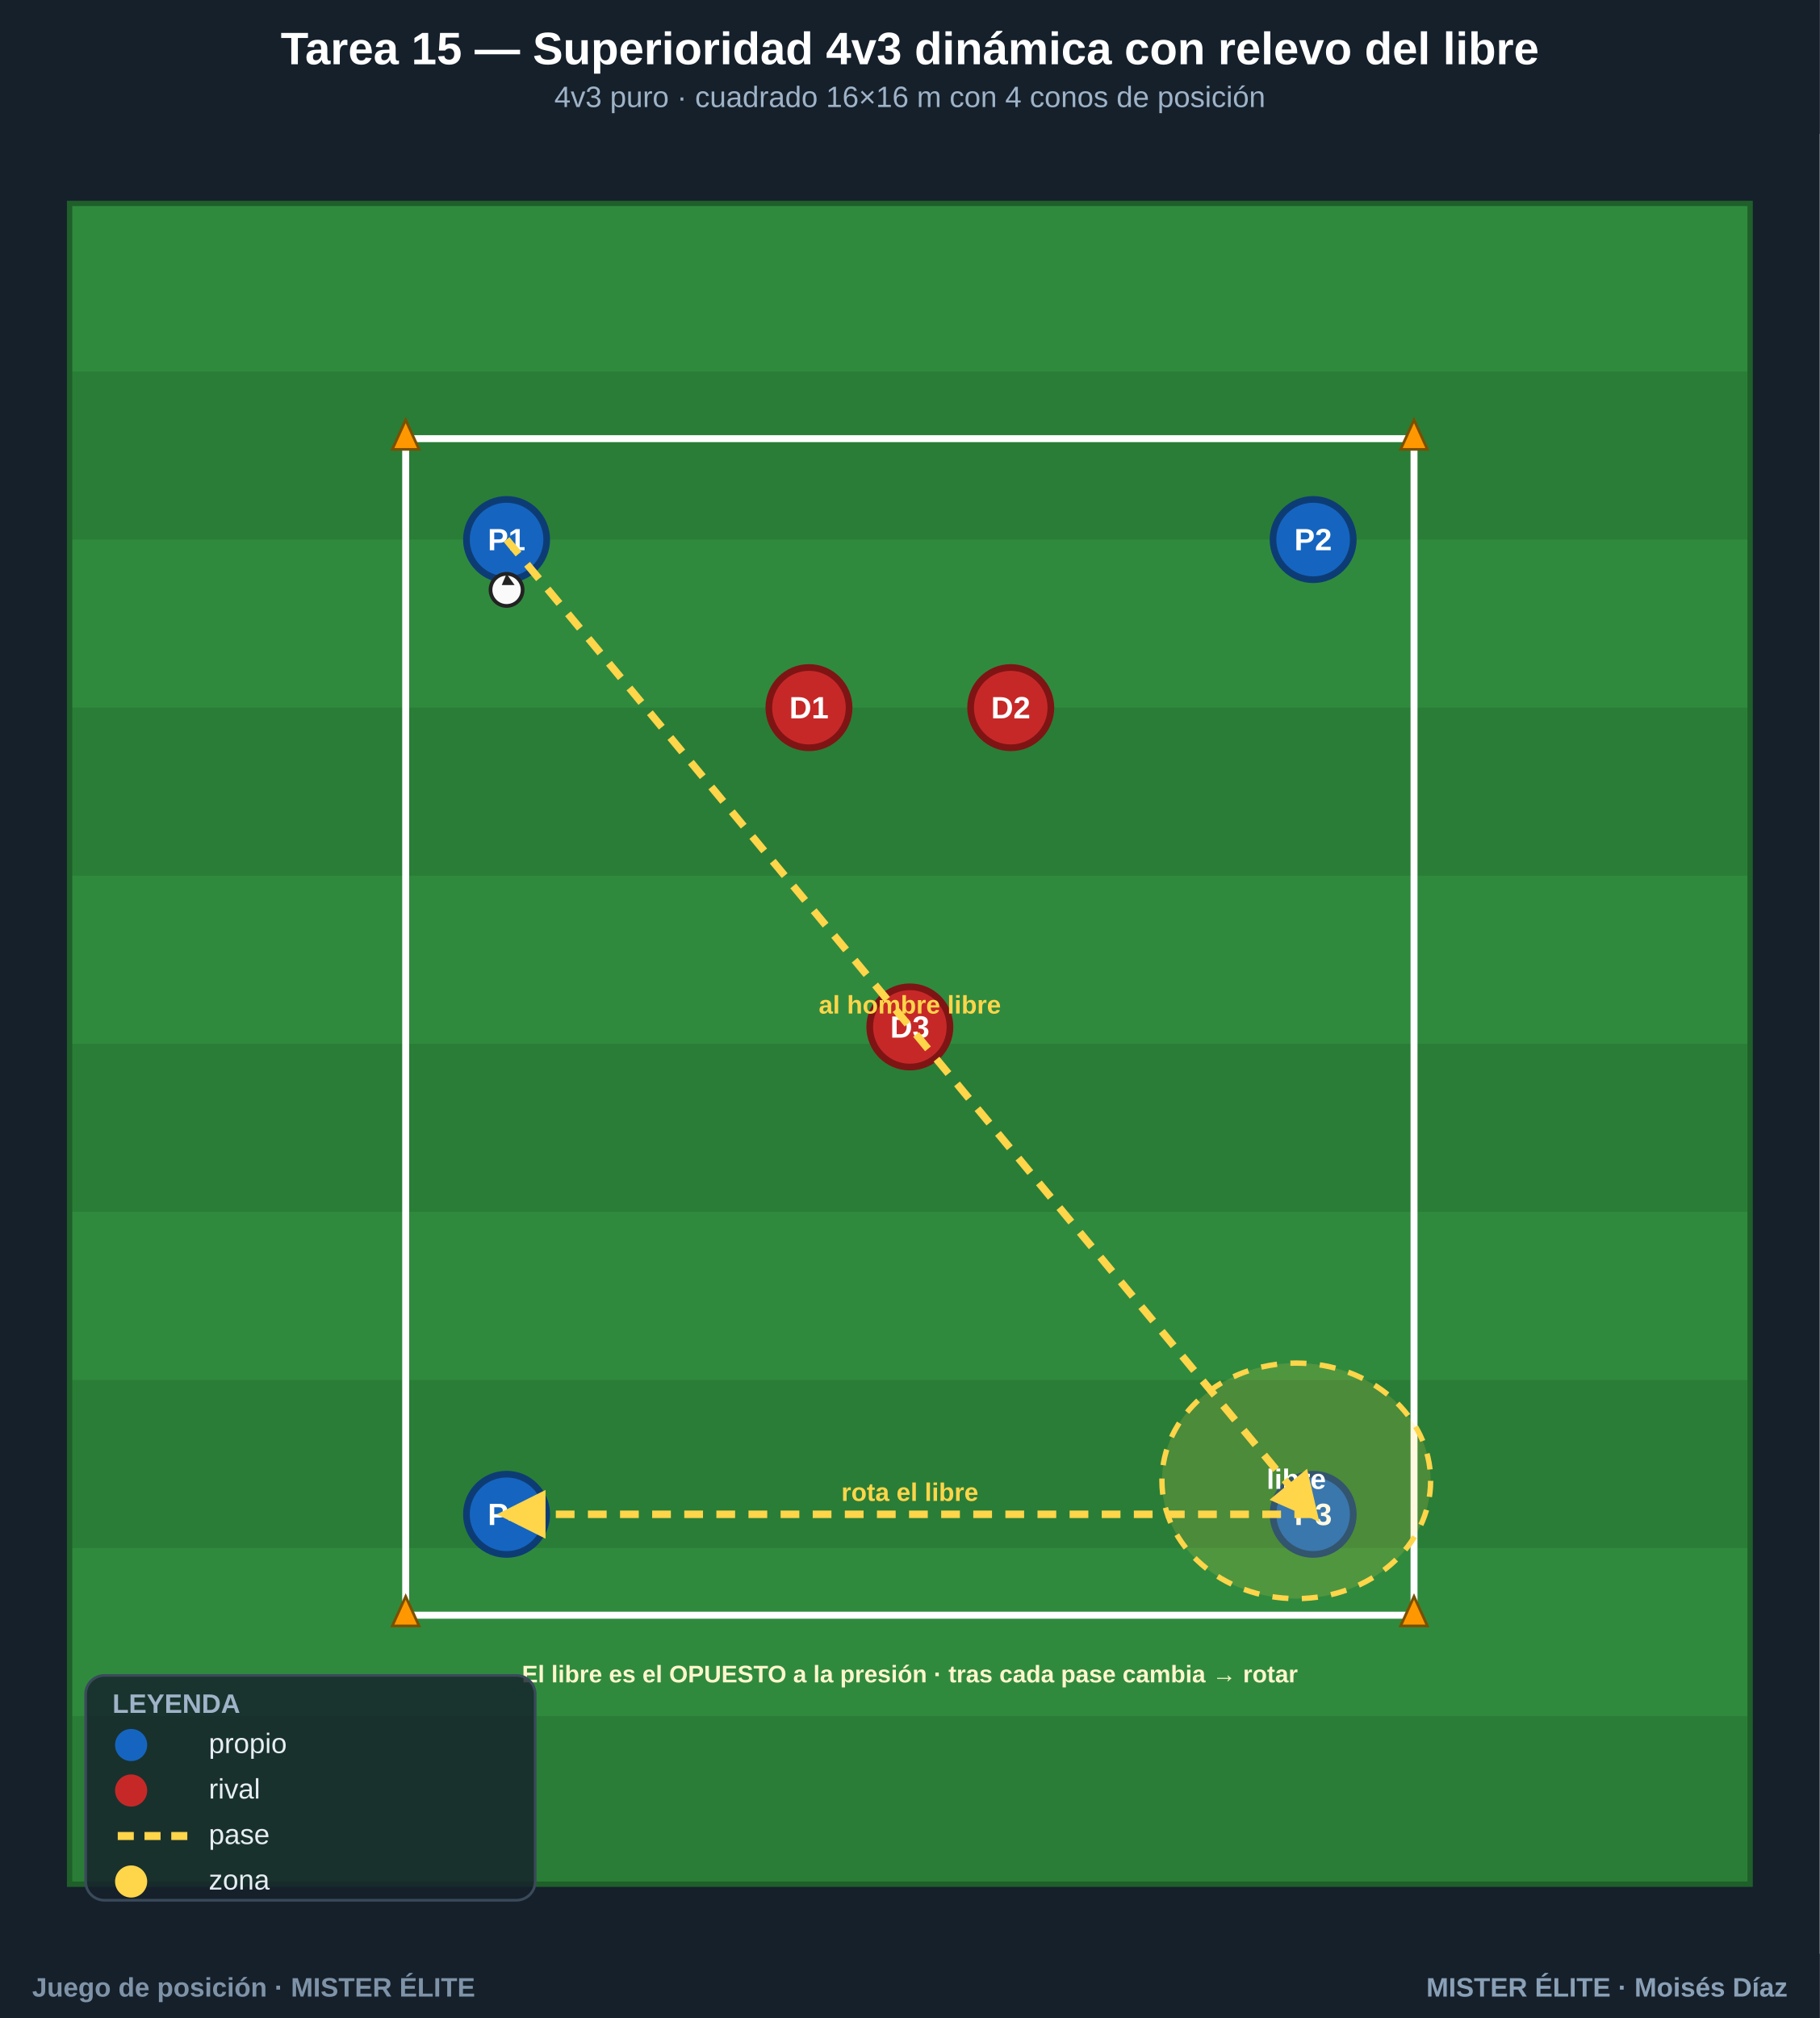
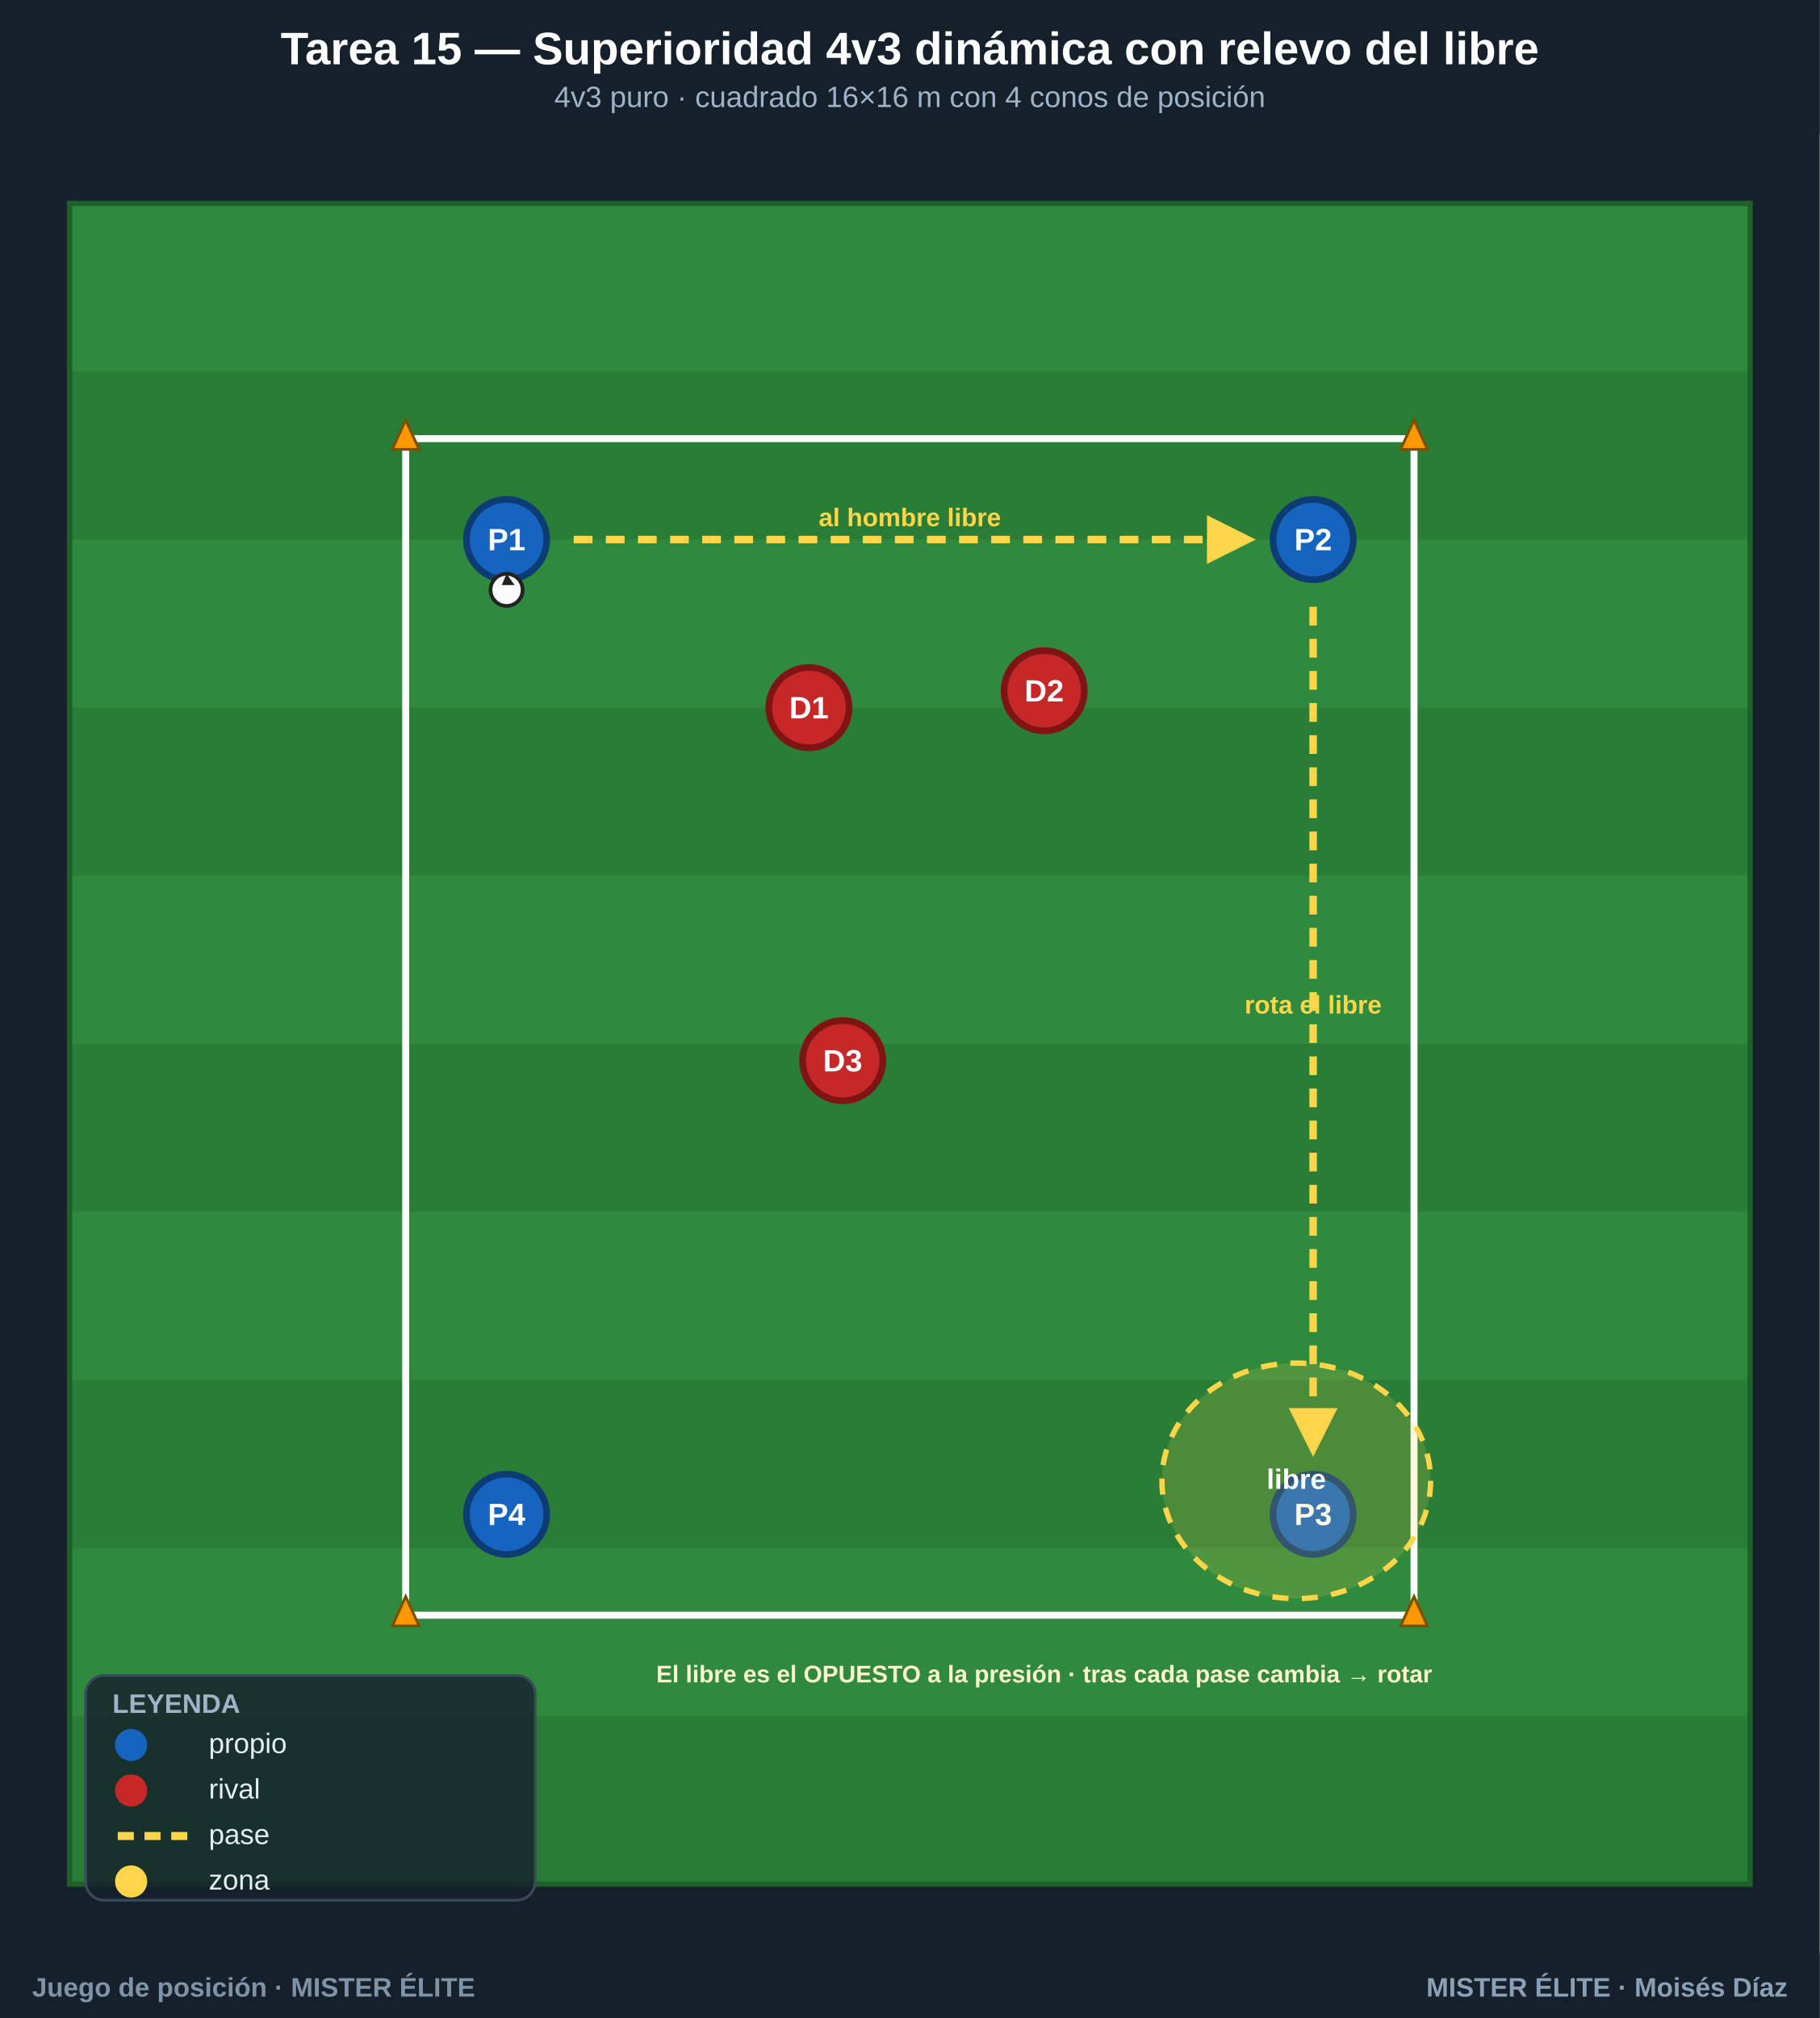
<svg xmlns="http://www.w3.org/2000/svg" viewBox="0 0 680 754" width="680" height="754" font-family="Segoe UI,Arial,sans-serif">
  <defs>
    <marker id="ah_pass" viewBox="0 0 10 10" refX="8" refY="5" markerWidth="6.5" markerHeight="6.5" orient="auto-start-reverse">
      <path d="M0,0 L10,5 L0,10 z" fill="#ffd54a" />
    </marker>
    <marker id="ah_run" viewBox="0 0 10 10" refX="8" refY="5" markerWidth="6.5" markerHeight="6.5" orient="auto-start-reverse">
      <path d="M0,0 L10,5 L0,10 z" fill="#ffffff" />
    </marker>
    <marker id="ah_drive" viewBox="0 0 10 10" refX="8" refY="5" markerWidth="6.5" markerHeight="6.5" orient="auto-start-reverse">
      <path d="M0,0 L10,5 L0,10 z" fill="#7ee0ff" />
    </marker>
    <marker id="ah_white" viewBox="0 0 10 10" refX="8" refY="5" markerWidth="6.5" markerHeight="6.5" orient="auto-start-reverse">
      <path d="M0,0 L10,5 L0,10 z" fill="#ffffff" />
    </marker>
  </defs>
  <rect x="0.0" y="0.0" width="680.0" height="754.0" fill="#15202b" />
  <rect x="26.0" y="76.0" width="628.0" height="63.3" fill="#2f8a3e" />
  <rect x="26.0" y="138.8" width="628.0" height="63.3" fill="#2a7d36" />
  <rect x="26.0" y="201.6" width="628.0" height="63.3" fill="#2f8a3e" />
  <rect x="26.0" y="264.4" width="628.0" height="63.3" fill="#2a7d36" />
  <rect x="26.0" y="327.2" width="628.0" height="63.3" fill="#2f8a3e" />
  <rect x="26.0" y="390.0" width="628.0" height="63.3" fill="#2a7d36" />
  <rect x="26.0" y="452.8" width="628.0" height="63.3" fill="#2f8a3e" />
  <rect x="26.0" y="515.6" width="628.0" height="63.3" fill="#2a7d36" />
  <rect x="26.0" y="578.4" width="628.0" height="63.3" fill="#2f8a3e" />
  <rect x="26.0" y="641.2" width="628.0" height="63.3" fill="#2a7d36" />
  <rect x="26.0" y="76.0" width="628.0" height="628.0" fill="none" stroke="#1f5f2a" stroke-width="2" />
  <rect x="0.0" y="0.0" width="680.0" height="50.0" fill="#15202b" />
  <text x="340.0" y="24.0" font-family="Segoe UI,Arial,sans-serif" font-size="17" font-weight="800" fill="#ffffff" text-anchor="middle">Tarea 15 — Superioridad 4v3 dinámica con relevo del libre</text>
  <text x="340.0" y="40.0" font-family="Segoe UI,Arial,sans-serif" font-size="11" font-weight="500" fill="#9fb3c8" text-anchor="middle">4v3 puro · cuadrado 16×16 m con 4 conos de posición</text>
  <rect x="0.0" y="730.0" width="680.0" height="24.0" fill="#15202b" />
  <text x="668.0" y="746.0" font-family="Segoe UI,Arial,sans-serif" font-size="10" font-weight="700" fill="#8aa0b6" text-anchor="end">MISTER ÉLITE · Moisés Díaz</text>
  <text x="12.0" y="746.0" font-family="Segoe UI,Arial,sans-serif" font-size="10" font-weight="600" fill="#7f93a8" text-anchor="start">Juego de posición · MISTER ÉLITE</text>
  <rect x="151.6" y="163.9" width="376.8" height="439.6" rx="3" fill="none" stroke="#ffffff" stroke-width="2.6" />
  <path d="M151.6,596.5 l5,11 l-10,0 z" fill="#ff9800" stroke="#7a4f00" stroke-width="1" />
  <path d="M151.6,156.9 l5,11 l-10,0 z" fill="#ff9800" stroke="#7a4f00" stroke-width="1" />
  <path d="M528.4,596.5 l5,11 l-10,0 z" fill="#ff9800" stroke="#7a4f00" stroke-width="1" />
  <path d="M528.4,156.9 l5,11 l-10,0 z" fill="#ff9800" stroke="#7a4f00" stroke-width="1" />
  <path d="M189.3,194.6 l5,11 l-10,0 z" fill="#ff9800" stroke="#7a4f00" stroke-width="1" />
  <path d="M490.7,194.6 l5,11 l-10,0 z" fill="#ff9800" stroke="#7a4f00" stroke-width="1" />
  <path d="M490.7,558.8 l5,11 l-10,0 z" fill="#ff9800" stroke="#7a4f00" stroke-width="1" />
  <path d="M189.3,558.8 l5,11 l-10,0 z" fill="#ff9800" stroke="#7a4f00" stroke-width="1" />
  <g>
    <circle cx="189.3" cy="201.6" r="15" fill="#1565c0" stroke="#0d3c75" stroke-width="2.5" />
    <text x="189.3" y="205.6" font-family="Segoe UI,Arial" font-size="11.5" font-weight="800" fill="#fff" text-anchor="middle">P1</text>
  </g>
  <g>
    <circle cx="490.7" cy="201.6" r="15" fill="#1565c0" stroke="#0d3c75" stroke-width="2.5" />
    <text x="490.7" y="205.6" font-family="Segoe UI,Arial" font-size="11.5" font-weight="800" fill="#fff" text-anchor="middle">P2</text>
  </g>
  <g>
    <circle cx="490.7" cy="565.8" r="15" fill="#1565c0" stroke="#0d3c75" stroke-width="2.5" />
    <text x="490.7" y="569.8" font-family="Segoe UI,Arial" font-size="11.5" font-weight="800" fill="#fff" text-anchor="middle">P3</text>
  </g>
  <g>
    <circle cx="189.3" cy="565.8" r="15" fill="#1565c0" stroke="#0d3c75" stroke-width="2.5" />
    <text x="189.3" y="569.8" font-family="Segoe UI,Arial" font-size="11.5" font-weight="800" fill="#fff" text-anchor="middle">P4</text>
  </g>
  <g>
    <circle cx="302.3" cy="264.4" r="15" fill="#c62828" stroke="#7f1414" stroke-width="2.5" />
    <text x="302.3" y="268.4" font-family="Segoe UI,Arial" font-size="11.5" font-weight="800" fill="#fff" text-anchor="middle">D1</text>
  </g>
  <g>
-     <circle cx="377.7" cy="264.4" r="15" fill="#c62828" stroke="#7f1414" stroke-width="2.5" />
-     <text x="377.7" y="268.4" font-family="Segoe UI,Arial" font-size="11.5" font-weight="800" fill="#fff" text-anchor="middle">D2</text>
+     <circle cx="390.2" cy="258.1" r="15" fill="#c62828" stroke="#7f1414" stroke-width="2.5" />
+     <text x="390.2" y="262.1" font-family="Segoe UI,Arial" font-size="11.5" font-weight="800" fill="#fff" text-anchor="middle">D2</text>
  </g>
  <g>
-     <circle cx="340.0" cy="383.7" r="15" fill="#c62828" stroke="#7f1414" stroke-width="2.5" />
-     <text x="340.0" y="387.7" font-family="Segoe UI,Arial" font-size="11.5" font-weight="800" fill="#fff" text-anchor="middle">D3</text>
+     <circle cx="314.9" cy="396.3" r="15" fill="#c62828" stroke="#7f1414" stroke-width="2.5" />
+     <text x="314.9" y="400.3" font-family="Segoe UI,Arial" font-size="11.5" font-weight="800" fill="#fff" text-anchor="middle">D3</text>
  </g>
  <circle cx="189.3" cy="220.4" r="6.0" fill="#fafafa" stroke="#222" stroke-width="1.4" />
  <path d="M189.3,214.4 l3.0,4.2 l-4.8,0 z" fill="#222" />
  <ellipse cx="484.4" cy="553.3" rx="50.2" ry="44.0" fill="#ffd54a" fill-opacity="0.16" stroke="#ffd54a" stroke-width="2" stroke-dasharray="6 5" />
  <text x="484.4" y="556.3" font-family="Segoe UI,Arial,sans-serif" font-size="10.5" font-weight="700" fill="#fff" text-anchor="middle">libre</text>
-   <line x1="189.3" y1="201.6" x2="490.7" y2="565.8" stroke="#ffd54a" stroke-width="2.8" stroke-dasharray="7 5" marker-end="url(#ah_pass)" />
-   <text x="340.0" y="378.7" font-family="Segoe UI,Arial,sans-serif" font-size="9.5" font-weight="700" fill="#ffd54a" text-anchor="middle">al hombre libre</text>
-   <line x1="490.7" y1="565.8" x2="189.3" y2="565.8" stroke="#ffd54a" stroke-width="2.8" stroke-dasharray="7 5" marker-end="url(#ah_pass)" />
-   <text x="340.0" y="560.8" font-family="Segoe UI,Arial,sans-serif" font-size="9.5" font-weight="700" fill="#ffd54a" text-anchor="middle">rota el libre</text>
-   <text x="340.0" y="628.6" font-family="Segoe UI,Arial,sans-serif" font-size="9" font-weight="600" fill="#fff5cc" text-anchor="middle">El libre es el OPUESTO a la presión · tras cada pase cambia → rotar</text>
+   <line x1="214.4" y1="201.6" x2="465.6" y2="201.6" stroke="#ffd54a" stroke-width="2.8" stroke-dasharray="7 5" marker-end="url(#ah_pass)" />
+   <text x="340.0" y="196.6" font-family="Segoe UI,Arial,sans-serif" font-size="9.5" font-weight="700" fill="#ffd54a" text-anchor="middle">al hombre libre</text>
+   <line x1="490.7" y1="226.7" x2="490.7" y2="540.7" stroke="#ffd54a" stroke-width="2.8" stroke-dasharray="7 5" marker-end="url(#ah_pass)" />
+   <text x="490.7" y="378.7" font-family="Segoe UI,Arial,sans-serif" font-size="9.5" font-weight="700" fill="#ffd54a" text-anchor="middle">rota el libre</text>
+   <text x="390.2" y="628.6" font-family="Segoe UI,Arial,sans-serif" font-size="9" font-weight="600" fill="#fff5cc" text-anchor="middle">El libre es el OPUESTO a la presión · tras cada pase cambia → rotar</text>
  <g>
    <rect x="32" y="626.0" width="168" height="84" rx="7" fill="#15202b" fill-opacity="0.82" stroke="#3a4a5a" stroke-width="1" />
    <text x="42" y="640.0" font-family="Segoe UI,Arial" font-size="10" font-weight="800" fill="#9fb3c8">LEYENDA</text>
    <circle cx="49" cy="652.0" r="6" fill="#1565c0" />
    <text x="78" y="655.0" font-family="Segoe UI,Arial" font-size="10.5" fill="#e6edf3">propio</text>
    <circle cx="49" cy="669.0" r="6" fill="#c62828" />
    <text x="78" y="672.0" font-family="Segoe UI,Arial" font-size="10.5" fill="#e6edf3">rival</text>
    <line x1="44" y1="686.0" x2="70" y2="686.0" stroke="#ffd54a" stroke-width="3" stroke-dasharray="6 4" />
    <text x="78" y="689.0" font-family="Segoe UI,Arial" font-size="10.5" fill="#e6edf3">pase</text>
    <circle cx="49" cy="703.0" r="6" fill="#ffd54a" />
    <text x="78" y="706.0" font-family="Segoe UI,Arial" font-size="10.5" fill="#e6edf3">zona</text>
  </g>
</svg>
